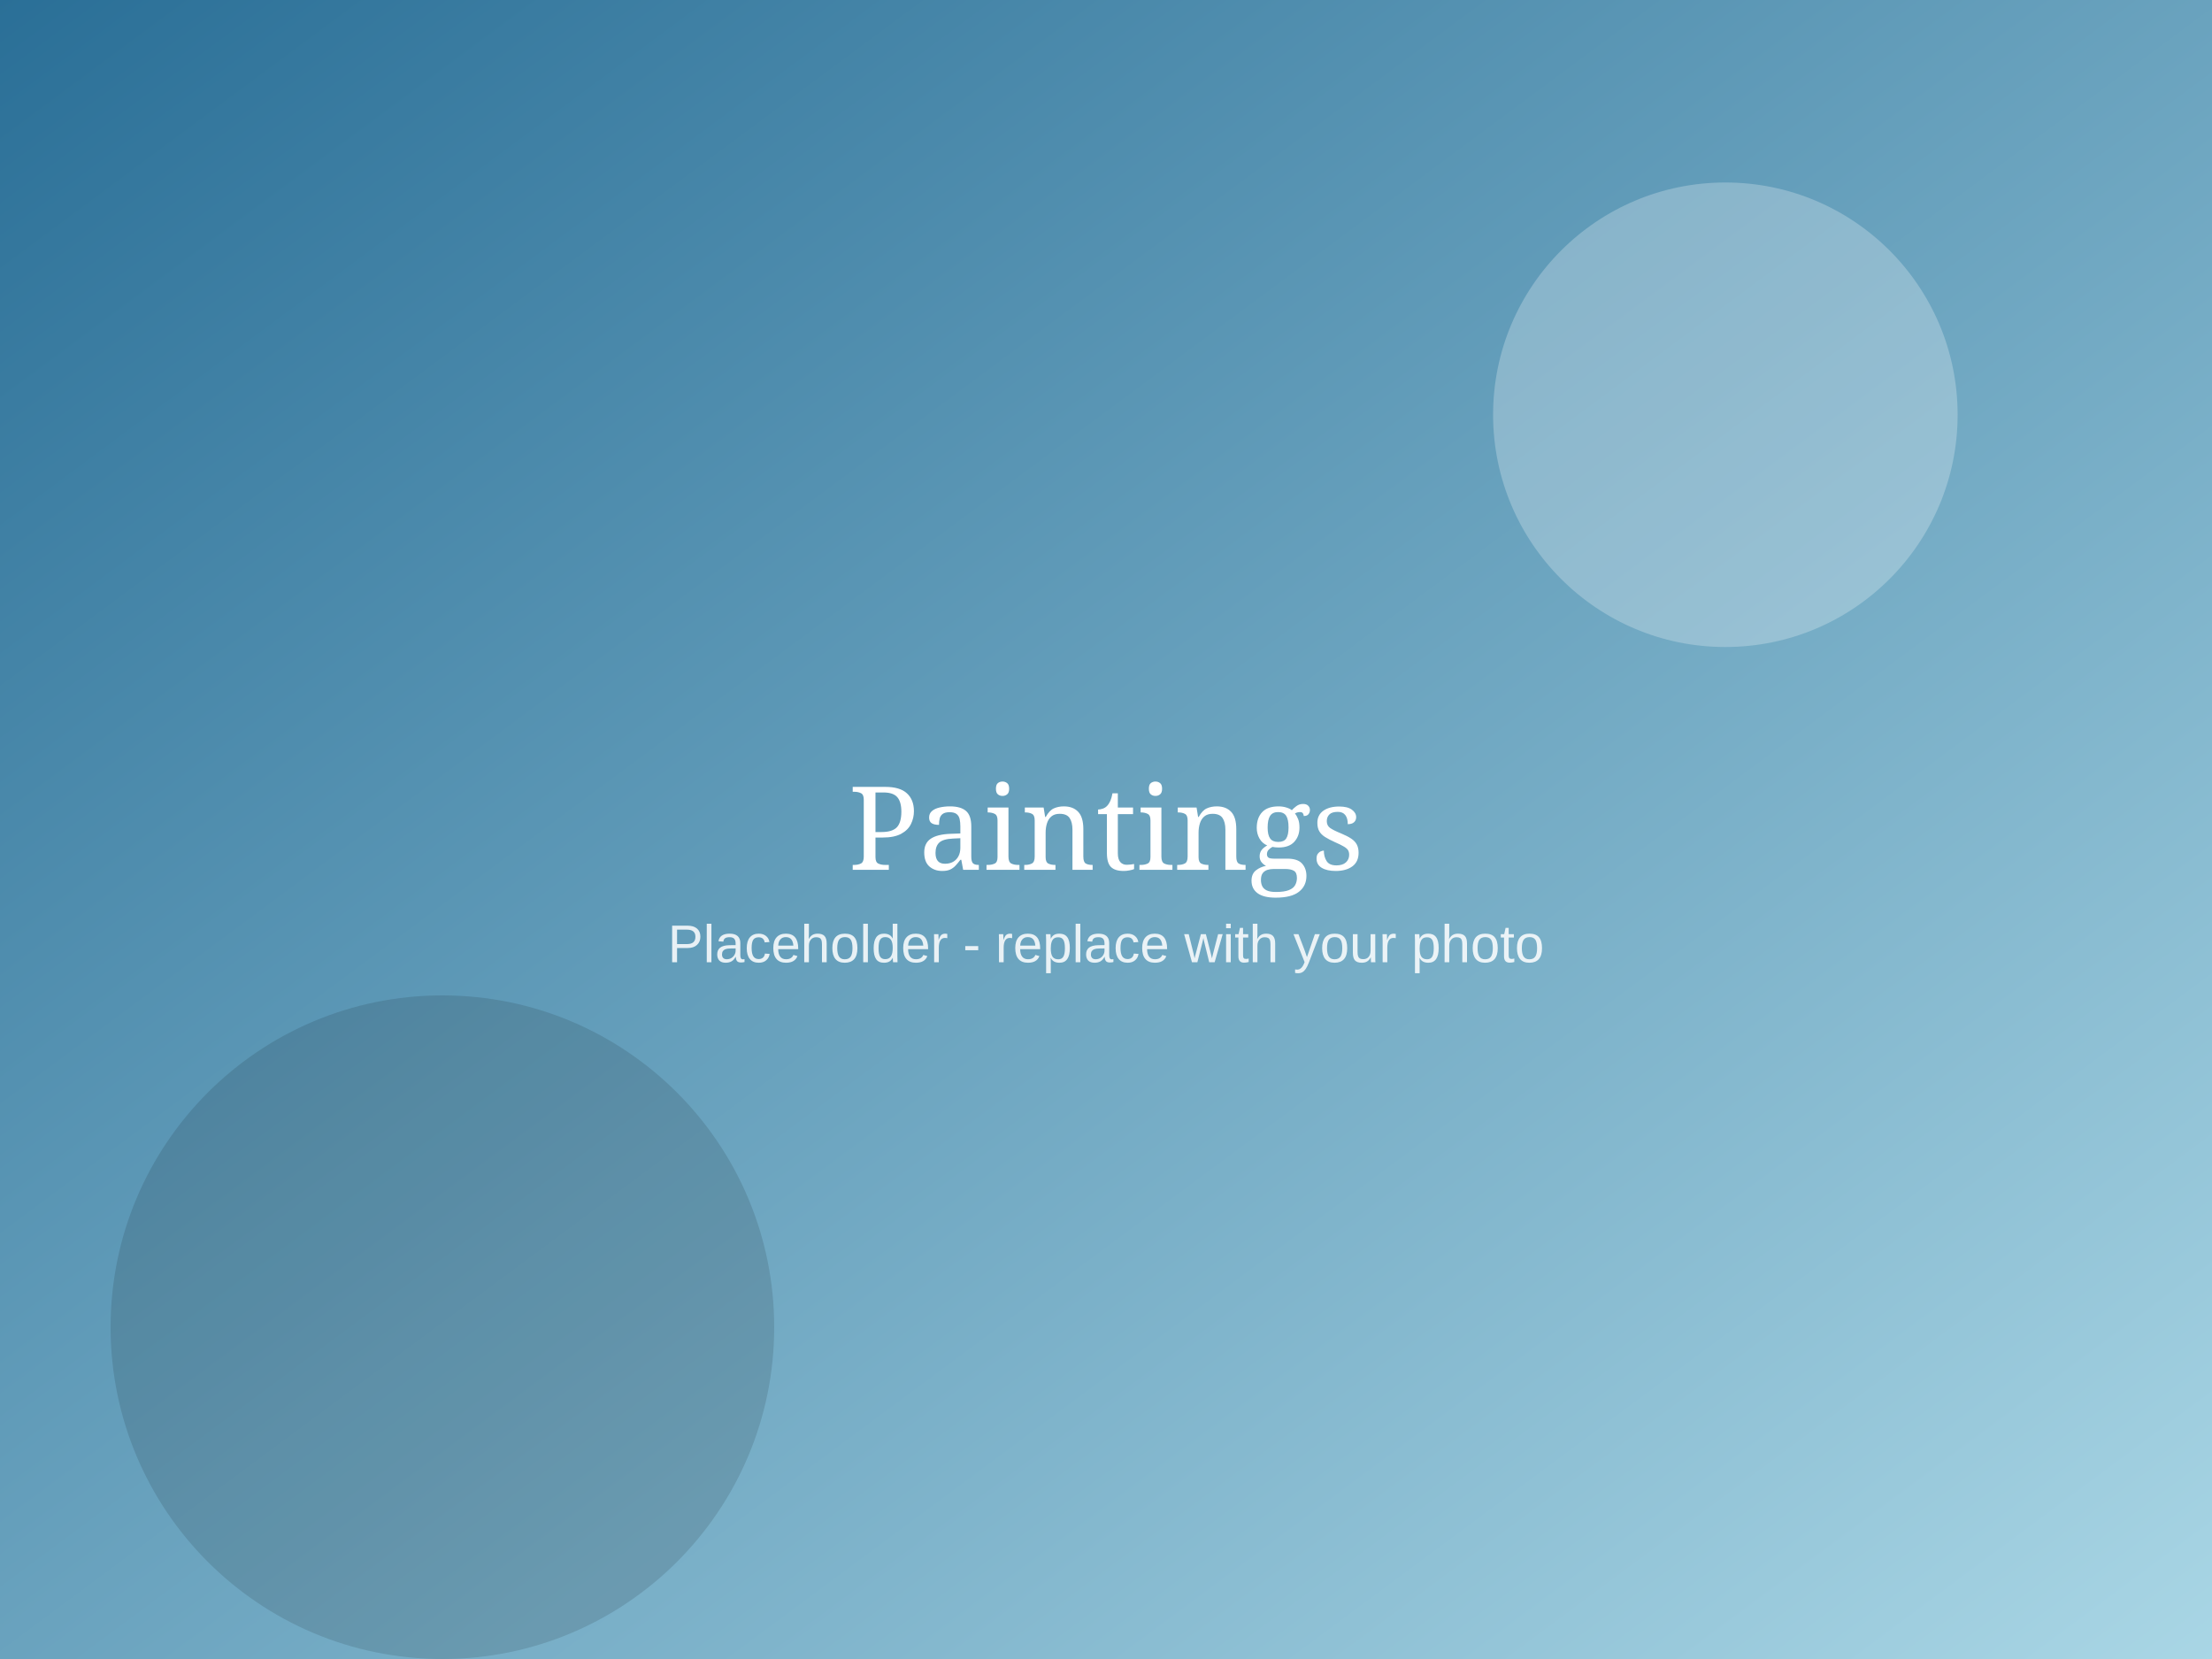
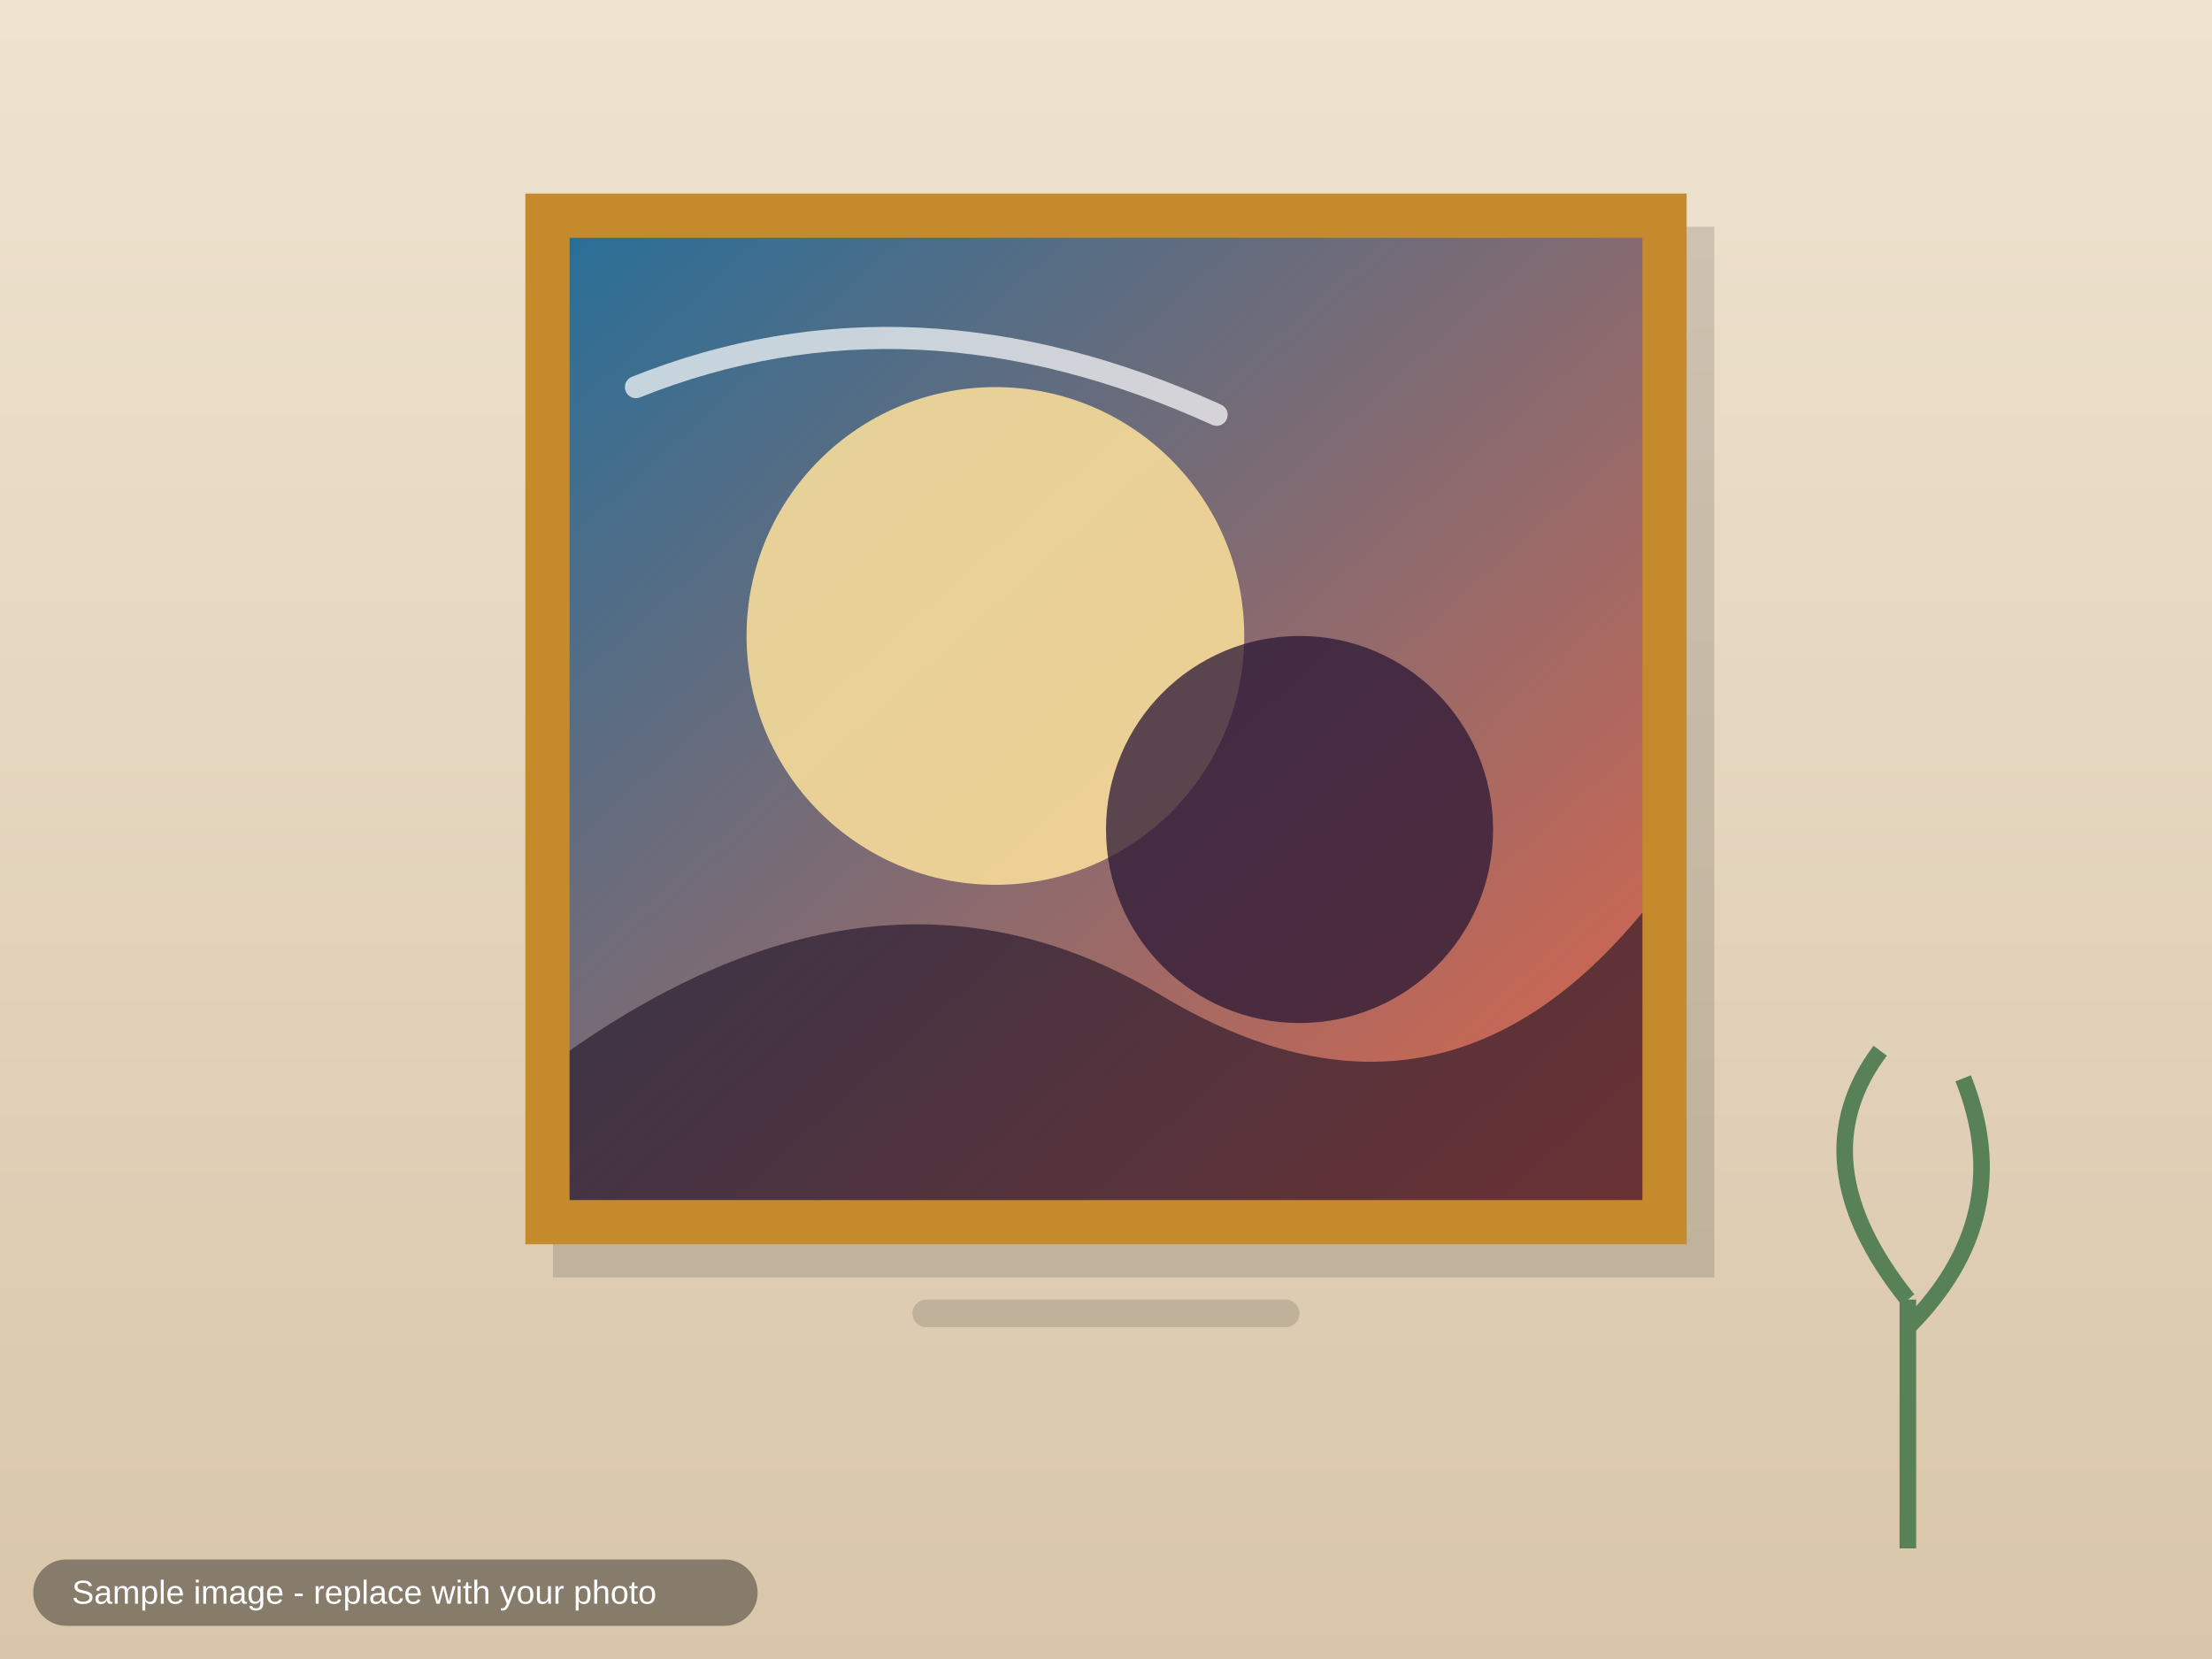
<svg xmlns="http://www.w3.org/2000/svg" viewBox="0 0 800 600" width="800" height="600">
  <defs>
-     <linearGradient id="g" x1="0" y1="0" x2="1" y2="1">
+     <linearGradient id="wall" x1="0" y1="0" x2="0" y2="1">
+       <stop offset="0" stop-color="#efe3d0" />
+       <stop offset="1" stop-color="#d9c6aa" />
+     </linearGradient>
+     <linearGradient id="art" x1="0" y1="0" x2="1" y2="1">
      <stop offset="0" stop-color="#2a6f97" />
-       <stop offset="1" stop-color="#a9d6e5" />
+       <stop offset="1" stop-color="#e0664a" />
    </linearGradient>
  </defs>
-   <rect width="800" height="600" fill="url(#g)" />
-   <circle cx="624.0" cy="150.0" r="84" fill="#ffffff" fill-opacity=".25" />
-   <circle cx="160.0" cy="480.0" r="120.0" fill="#000000" fill-opacity=".12" />
-   <text x="50%" y="50%" text-anchor="middle" dominant-baseline="middle" font-family="Georgia,serif" font-size="42" fill="#fff">Paintings</text>
-   <text x="50%" y="348.0" text-anchor="middle" font-family="Arial,sans-serif" font-size="19.2" fill="#fff" fill-opacity=".85">Placeholder - replace with your photo</text>
+   <rect width="800" height="600" fill="url(#wall)" />
+   <rect x="190" y="70" width="420" height="380" fill="#00000022" transform="translate(10 12)" />
+   <rect x="190" y="70" width="420" height="380" fill="#c58a2c" />
+   <rect x="206" y="86" width="388" height="348" fill="url(#art)" />
+   <circle cx="360" cy="230" r="90" fill="#f6dc9a" fill-opacity=".9" />
+   <circle cx="470" cy="300" r="70" fill="#2a1736" fill-opacity=".75" />
+   <path d="M206 380 Q320 300 420 360 T594 330 V434 H206Z" fill="#1b0f26" fill-opacity=".6" />
+   <path d="M230 140 Q330 100 440 150" stroke="#fff" stroke-width="8" fill="none" stroke-linecap="round" opacity=".7" />
+   <rect x="330" y="470" width="140" height="10" rx="5" fill="#00000022" />
+   <path d="M690 560 V470 M690 470 q-40 -50 -10 -90 M690 480 q40 -40 20 -90" stroke="#588157" stroke-width="6" fill="none" />
+   <rect x="12" y="564" width="262" height="24" rx="12" fill="#000" fill-opacity=".38" />
+   <text x="26" y="580" font-family="Arial,sans-serif" font-size="12" fill="#fff">Sample image - replace with your photo</text>
</svg>
